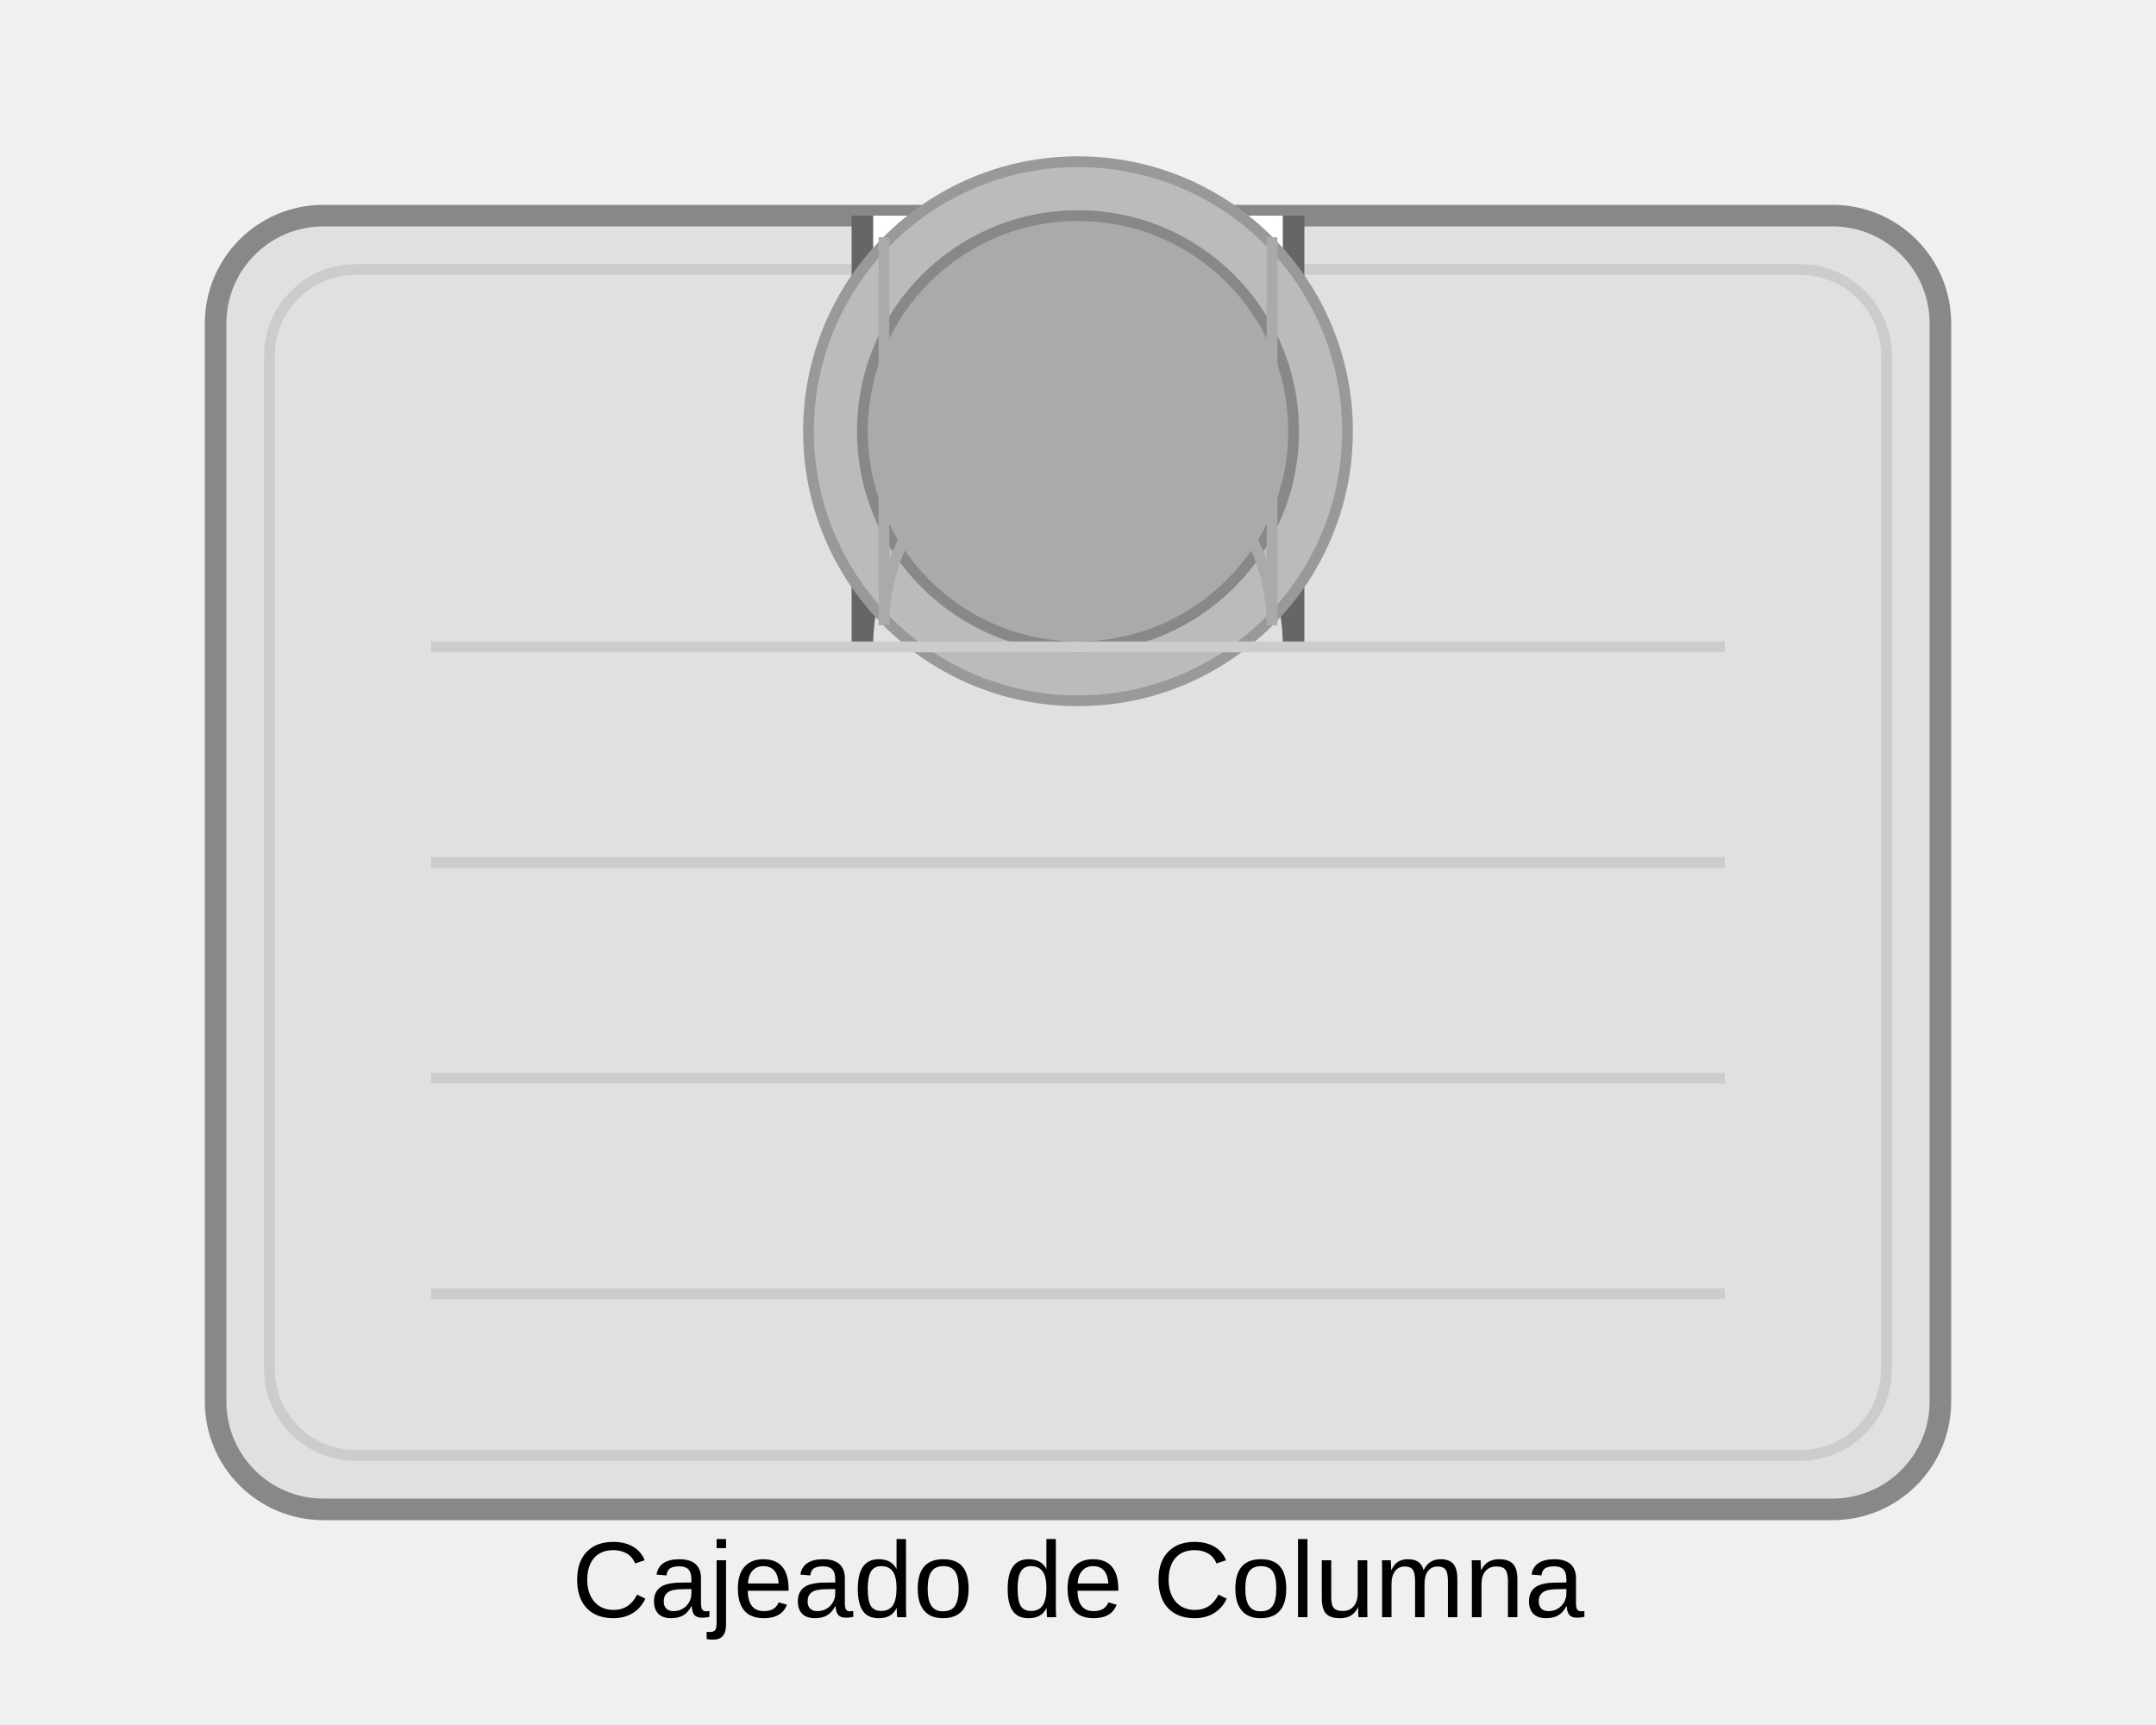
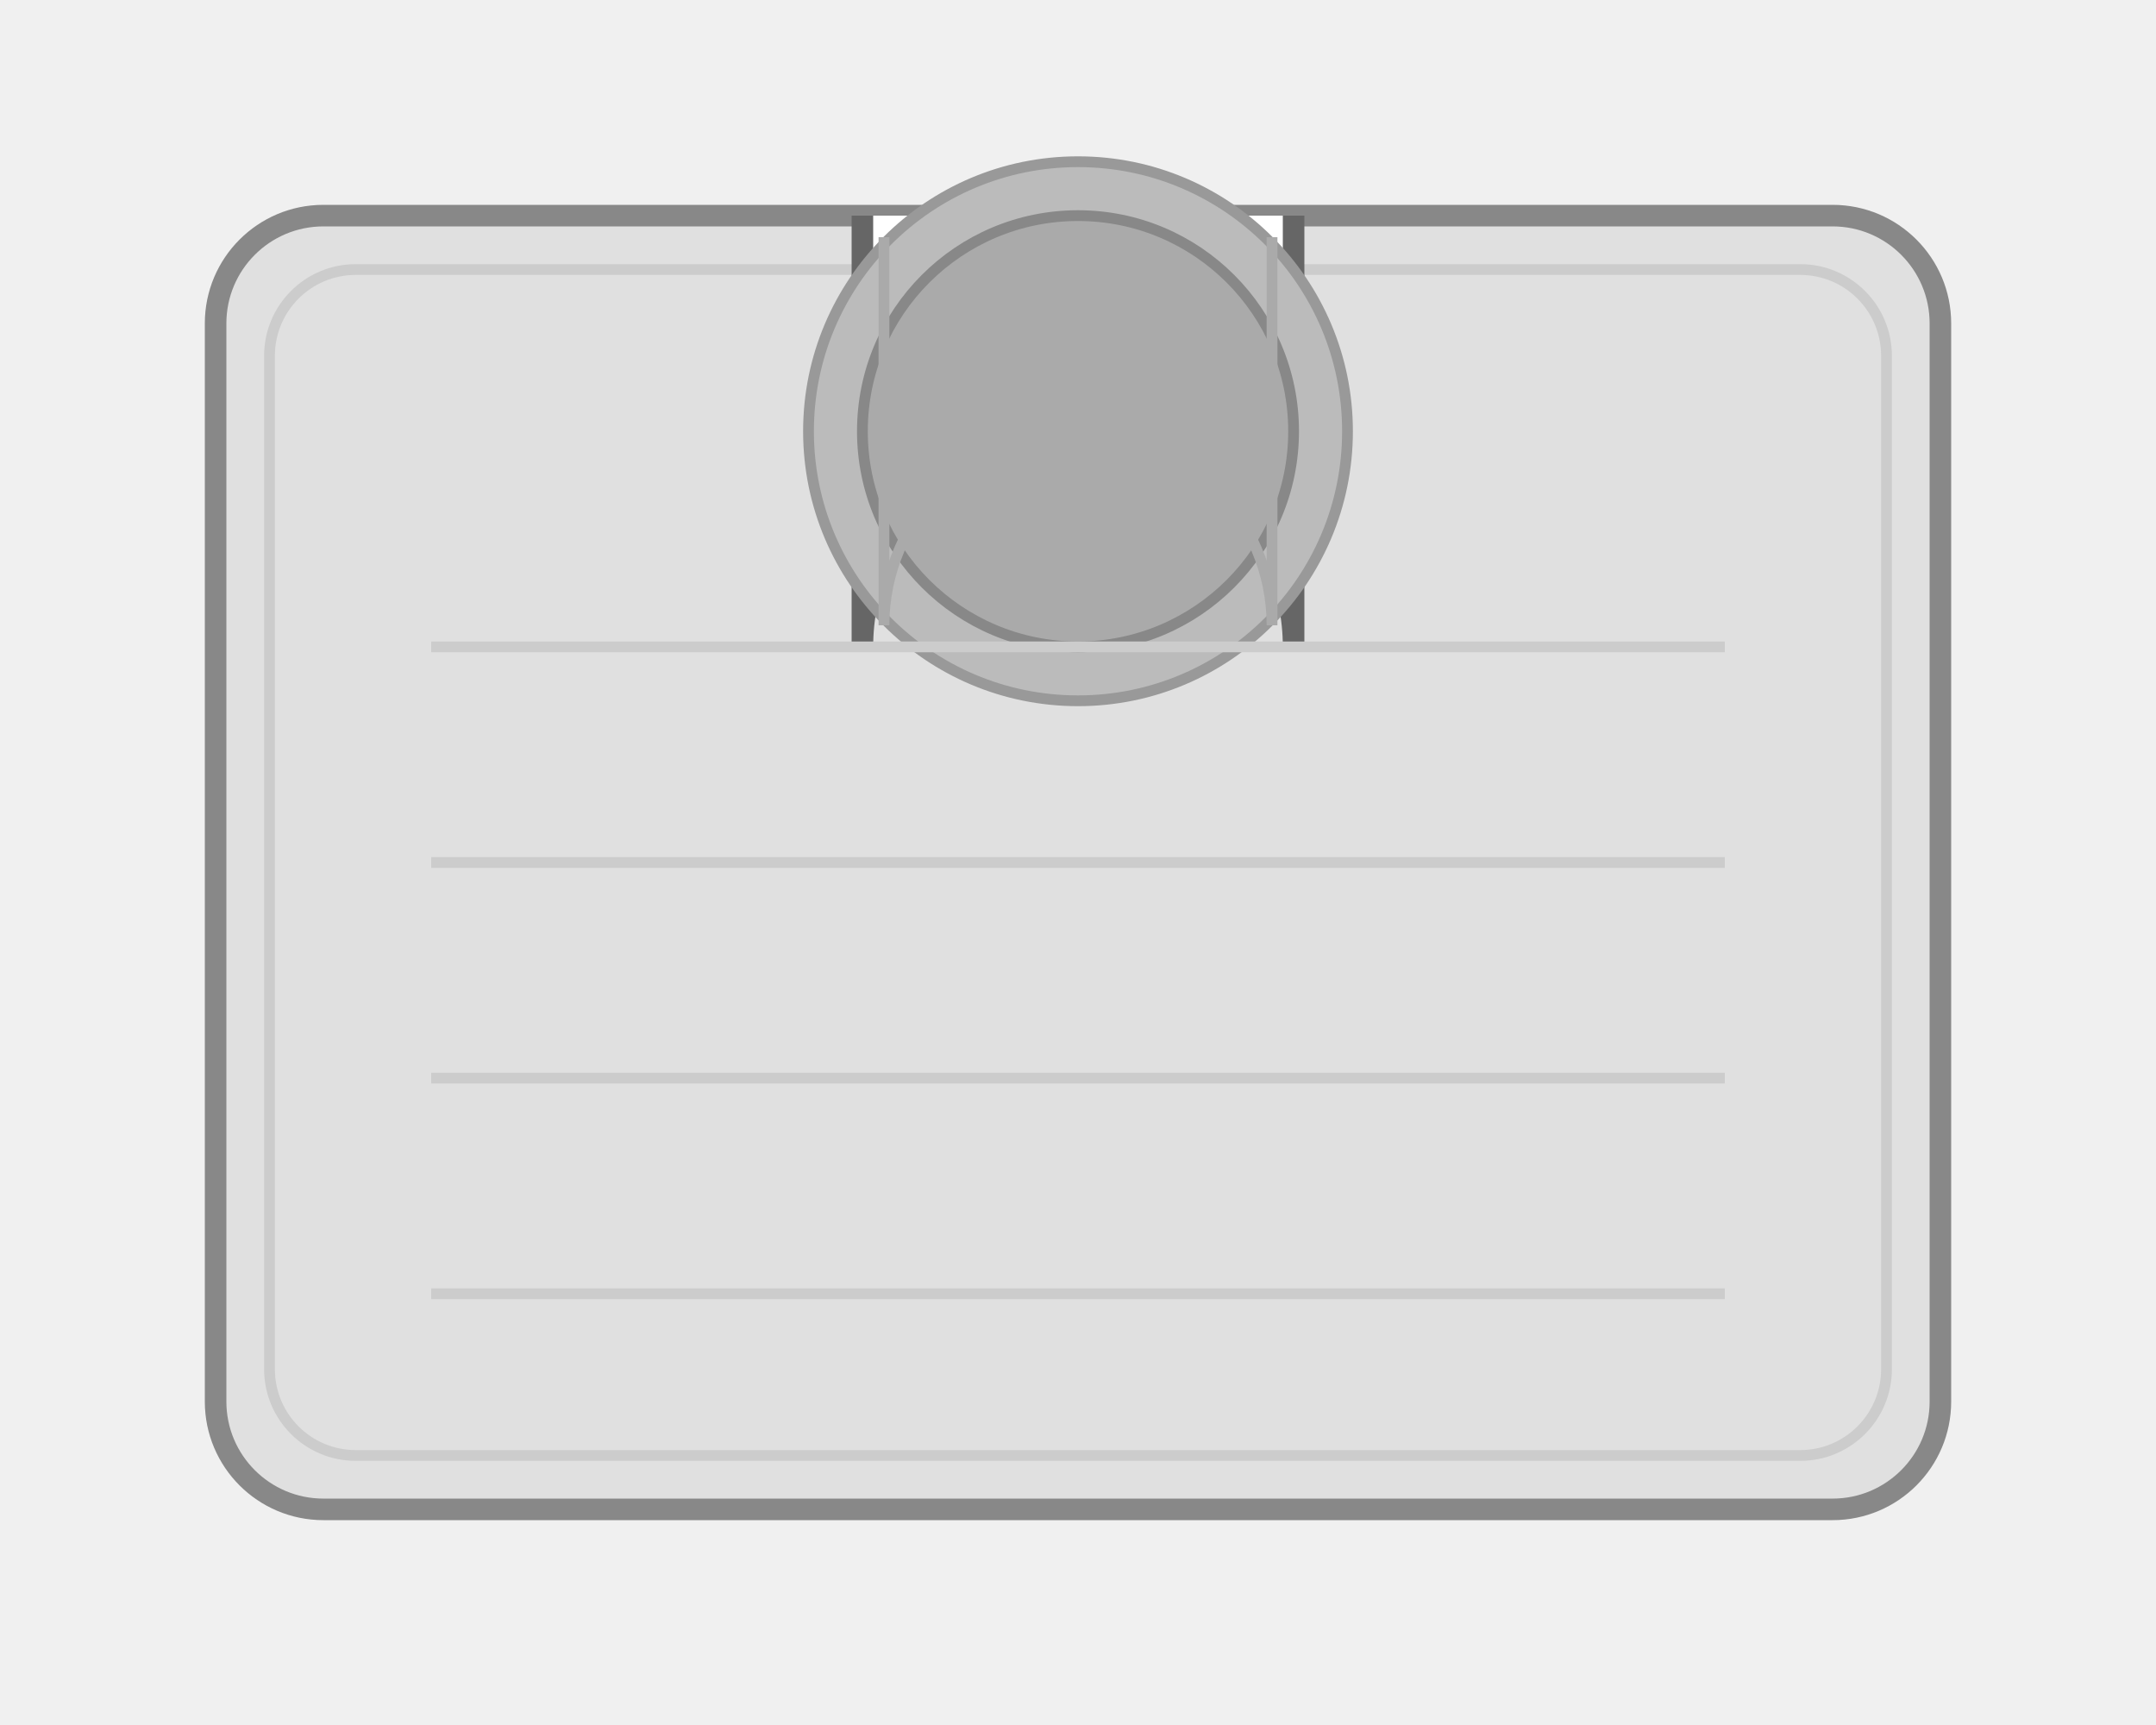
<svg xmlns="http://www.w3.org/2000/svg" width="200" height="160" viewBox="0 0 200 160">
  <rect x="20" y="20" width="160" height="120" rx="10" fill="#E0E0E0" stroke="#888888" stroke-width="2" />
  <rect x="25" y="25" width="150" height="110" rx="8" fill="none" stroke="#CCCCCC" stroke-width="1" />
  <path d="M 120,20            L 120,60            A 20,20 0 0 0 80,60            L 80,20" fill="#FFFFFF" stroke="#666666" stroke-width="2" />
  <circle cx="100" cy="40" r="25" fill="#BBBBBB" stroke="#999999" stroke-width="1" />
  <circle cx="100" cy="40" r="20" fill="#AAAAAA" stroke="#888888" stroke-width="1" />
  <path d="M 118,22            L 118,58            A 18,18 0 0 0 82,58            L 82,22" fill="none" stroke="#AAAAAA" stroke-width="1" />
  <line x1="40" y1="60" x2="160" y2="60" stroke="#CCCCCC" stroke-width="1" />
  <line x1="40" y1="80" x2="160" y2="80" stroke="#CCCCCC" stroke-width="1" />
  <line x1="40" y1="100" x2="160" y2="100" stroke="#CCCCCC" stroke-width="1" />
  <line x1="40" y1="120" x2="160" y2="120" stroke="#CCCCCC" stroke-width="1" />
-   <text x="100" y="150" font-family="Arial" font-size="10" text-anchor="middle" fill="#000">
-     Cajeado de Columna
-   </text>
</svg>
